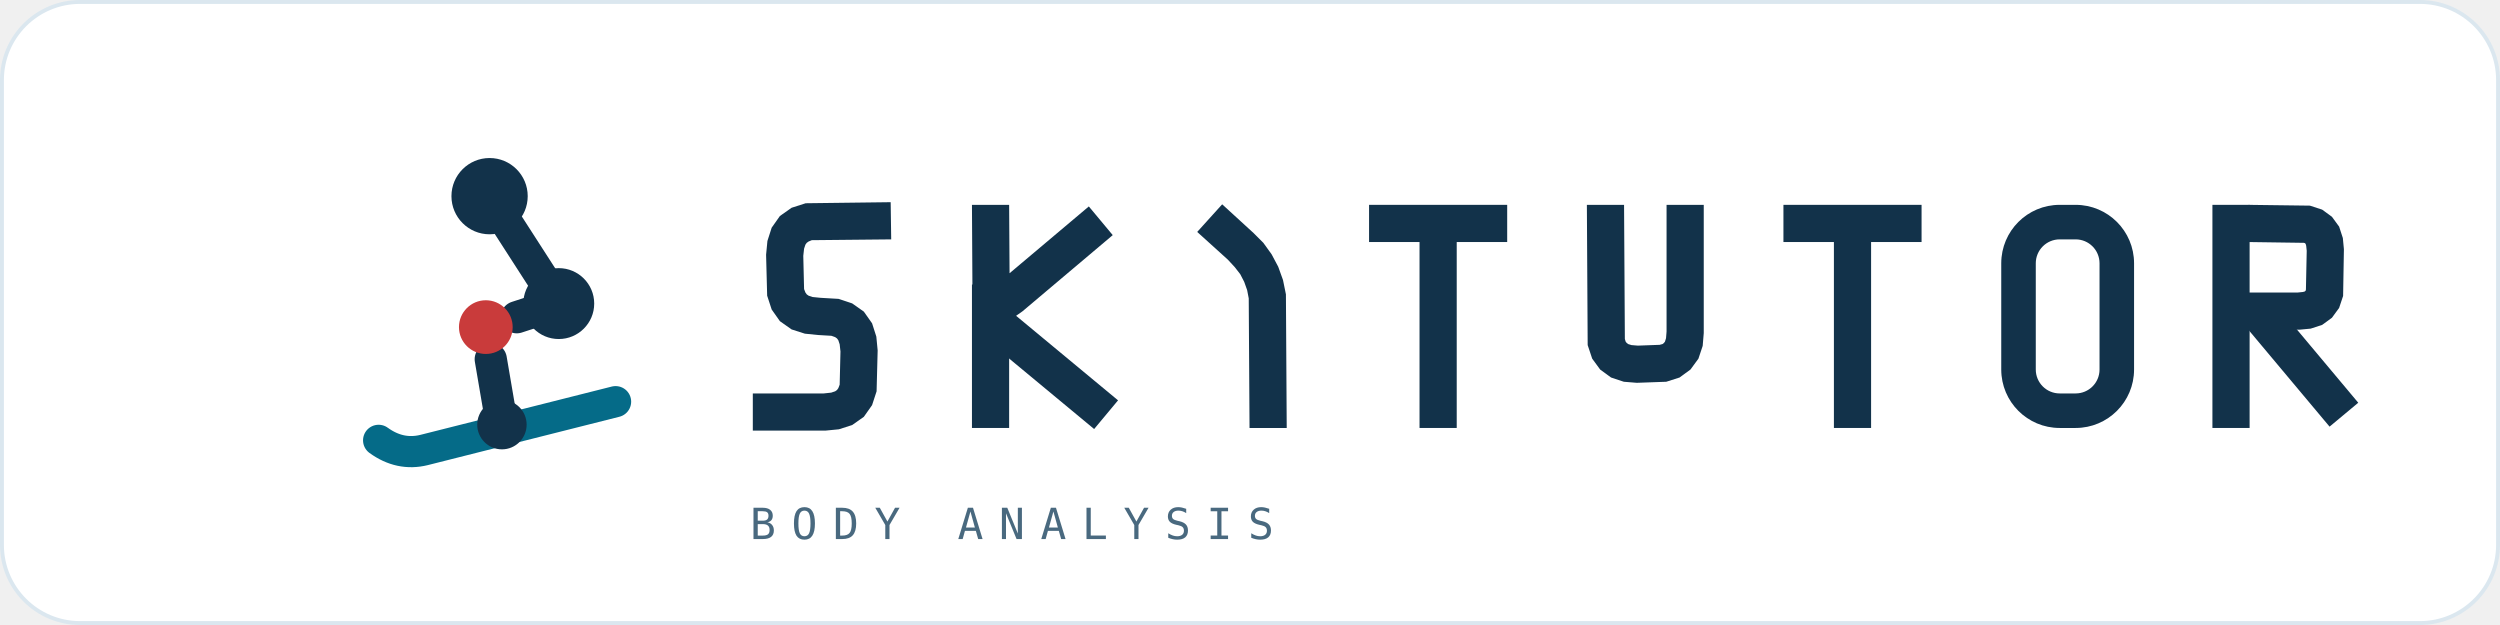
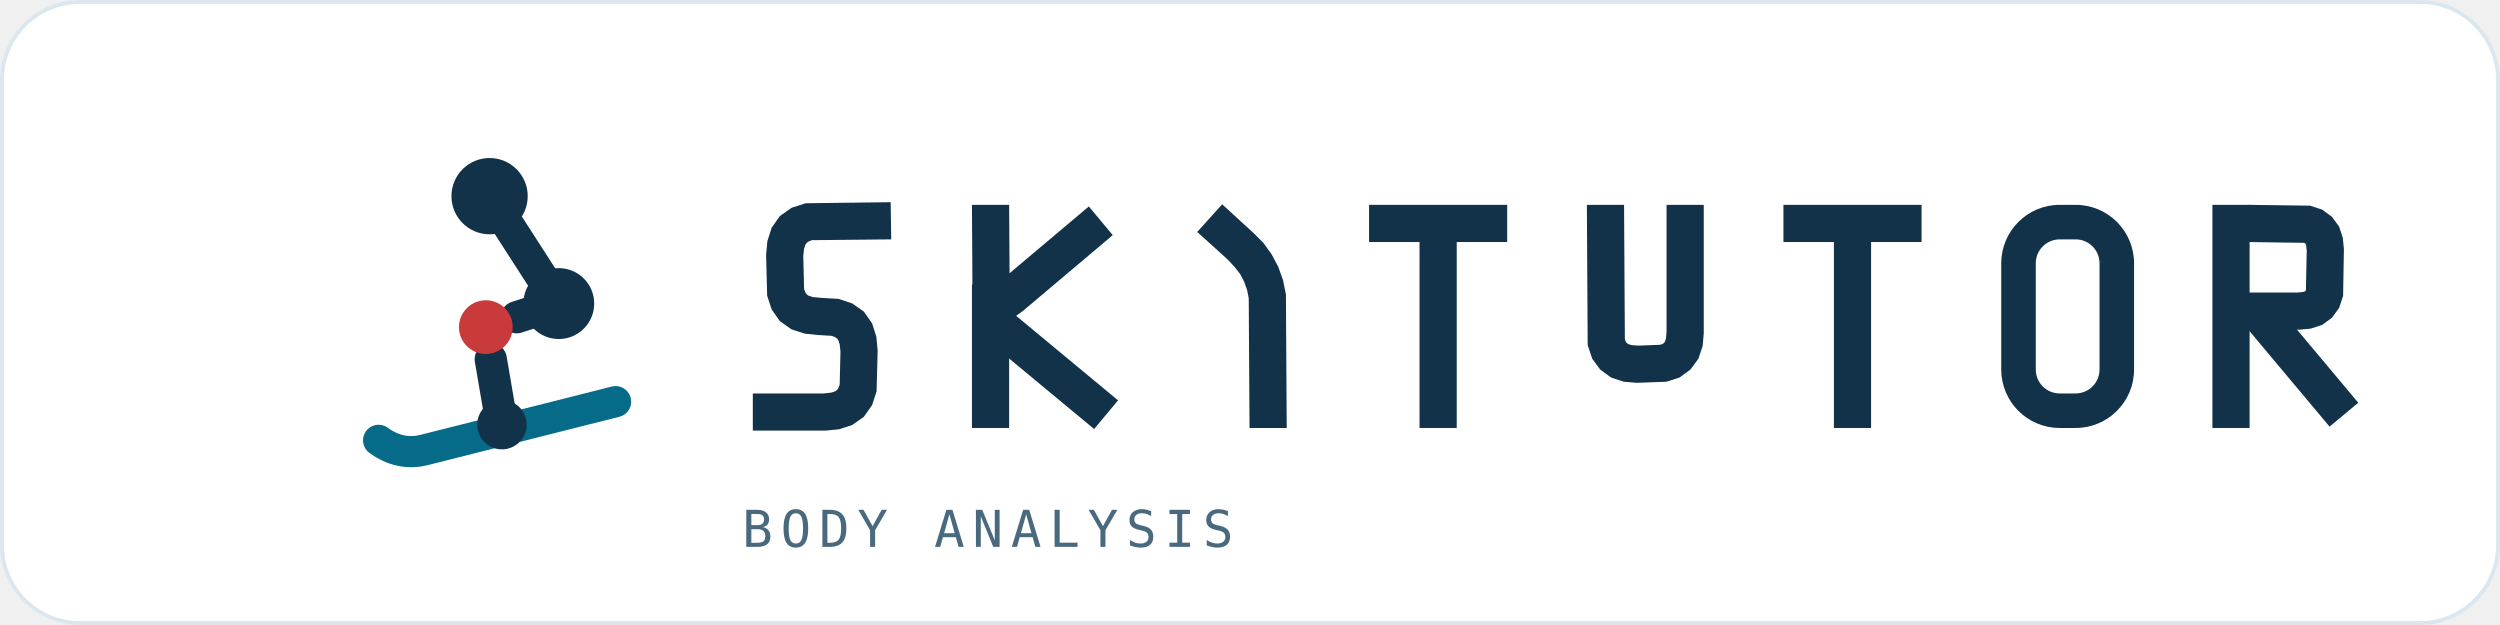
<svg xmlns="http://www.w3.org/2000/svg" viewBox="0 0 640 160" width="640" height="160" role="img" aria-label="SKITUTOR 滑雪体态分析">
  <rect x=".5" y=".5" width="639" height="159" rx="20" fill="#ffffff" stroke="#dbe7ef" />
  <g transform="translate(84 36) scale(2.75)" fill="none" stroke-linecap="round" stroke-linejoin="round">
    <path d="M26.76 24.3 8.93 28.8Q6.7 29.35 4.7 27.9" stroke="#056b88" stroke-width="2.9" />
    <path d="M15.03 5.17 21.47 15.17M21.47 15.17 17.56 16.44M15.14 20.35 16.18 26.44" stroke="#12324a" stroke-width="3" />
    <circle cx="15.03" cy="5.17" r="3.55" fill="#12324a" stroke="none" />
    <circle cx="21.47" cy="15.17" r="3.3" fill="#12324a" stroke="none" />
    <circle cx="16.18" cy="26.44" r="2.3" fill="#12324a" stroke="none" />
    <circle cx="14.68" cy="17.36" r="2.5" fill="#c93b3b" stroke="none" />
  </g>
  <g transform="translate(190 47) scale(0.68)" fill="#12324a">
    <g transform="">
      <path d="M55.9 7.0L23.9 7.4L18.6 9.1L14.2 12.2L11.1 16.6L9.5 21.6L9.0 26.8L9.4 42.2L11.1 47.4L14.2 51.8L18.6 54.9L23.6 56.5L28.5 57.0L33.6 57.3L35.0 57.8L35.7 58.3L36.2 59.0L36.7 60.5L37.0 63.2L36.7 75.7L36.2 77.0L35.7 77.7L35.0 78.2L33.5 78.7L30.7 79.0L4.0 79.0L4.0 93.0L31.3 93.0L36.4 92.5L41.4 90.9L45.8 87.8L48.9 83.4L50.6 78.2L51.0 62.8L50.5 57.6L48.9 52.6L45.8 48.2L41.4 45.1L36.3 43.4L29.5 43.0L26.5 42.7L25.0 42.2L24.3 41.7L23.8 41.0L23.3 39.7L23.0 27.2L23.3 24.5L23.8 23.0L24.3 22.3L25.0 21.8L26.2 21.3L56.1 21.0Z" />
    </g>
    <g transform="translate(85 0)">
      <path d="M1.5 8.0L1.7 43.0L3.2 47.6L7.3 51.6L13.0 52.1L17.2 50.4L20.5 48.1L54.5 19.4L45.5 8.6L11.8 37.0L10.4 38.1L10.8 37.9L13.5 38.1L15.5 40.1L15.7 40.7L15.5 8.0Z" />
      <path d="M15.5 92.0L15.5 38.0L1.5 38.0L1.5 92.0Z" />
      <path d="M6.5 58.4L47.5 92.4L56.5 81.6L15.5 47.6Z" />
    </g>
    <g transform="translate(168 0)">
      <path d="M37.0 92.0L36.7 41.7L35.6 36.3L33.8 31.3L31.3 26.6L28.2 22.3L24.5 18.6L12.7 7.8L3.3 18.2L14.8 28.6L17.4 31.4L19.5 34.1L21.0 37.0L22.1 40.1L22.7 43.2L23.0 92.0Z" />
    </g>
    <g transform="translate(232 0)">
      <path d="M4.0 22.0L56.0 22.0L56.0 8.0L4.0 8.0Z" />
      <path d="M23.0 15.0L23.0 92.0L37.0 92.0L37.0 15.0Z" />
    </g>
    <g transform="translate(310 0)">
      <path d="M8.0 8.0L8.3 60.8L10.0 65.9L13.0 70.0L17.1 73.0L21.9 74.6L26.8 75.0L37.9 74.6L42.9 73.0L47.0 70.0L50.0 65.9L51.6 61.1L52.0 56.3L52.0 8.0L38.0 8.0L38.0 55.7L37.8 58.2L37.4 59.5L37.0 60.0L36.5 60.4L35.4 60.7L27.2 61.0L24.8 60.8L23.5 60.4L23.0 60.0L22.6 59.5L22.3 58.5L22.0 8.0Z" />
    </g>
    <g transform="translate(388 0)">
      <path d="M4.0 22.0L56.0 22.0L56.0 8.0L4.0 8.0Z" />
      <path d="M23.0 15.0L23.0 92.0L37.0 92.0L37.0 15.0Z" />
    </g>
    <g transform="translate(469 0)">
      <path fill-rule="evenodd" d="M27 8h6a22 22 0 0 1 22 22v40a22 22 0 0 1 -22 22h-6a22 22 0 0 1 -22 -22v-40a22 22 0 0 1 22 -22Z M27 21h6a9 9 0 0 1 9 9v40a9 9 0 0 1 -9 9h-6a9 9 0 0 1 -9 -9v-40a9 9 0 0 1 9 -9Z" />
    </g>
    <g transform="translate(552 0)">
      <path d="M1.5 8.0L1.5 92.0L15.5 92.0L15.5 8.0Z" />
      <path d="M14.9 22.0L35.9 22.3L36.3 22.4L36.6 22.7L36.8 23.4L37.0 25.3L36.7 39.9L36.6 40.3L36.3 40.6L35.6 40.8L33.7 41.0L15.0 41.0L15.0 55.0L34.3 55.0L38.5 54.6L42.8 53.2L46.5 50.5L49.2 46.8L50.7 42.3L51.0 24.7L50.6 20.5L49.2 16.2L46.5 12.5L42.8 9.8L38.2 8.3L15.1 8.0Z" />
      <path d="M14.6 54.5L45.6 91.5L56.4 82.5L25.4 45.5Z" />
    </g>
  </g>
-   <text x="192" y="138" fill="#49697f" font-family="'Cascadia Mono',Consolas,Menlo,monospace" font-size="11" letter-spacing="4">BODY ANALYSIS</text>
+   <text x="190" y="140" fill="#49697f" font-family="'Cascadia Mono',Consolas,Menlo,monospace" font-size="13" letter-spacing="2" textLength="416" lengthAdjust="spacing">BODY ANALYSIS</text>
</svg>
